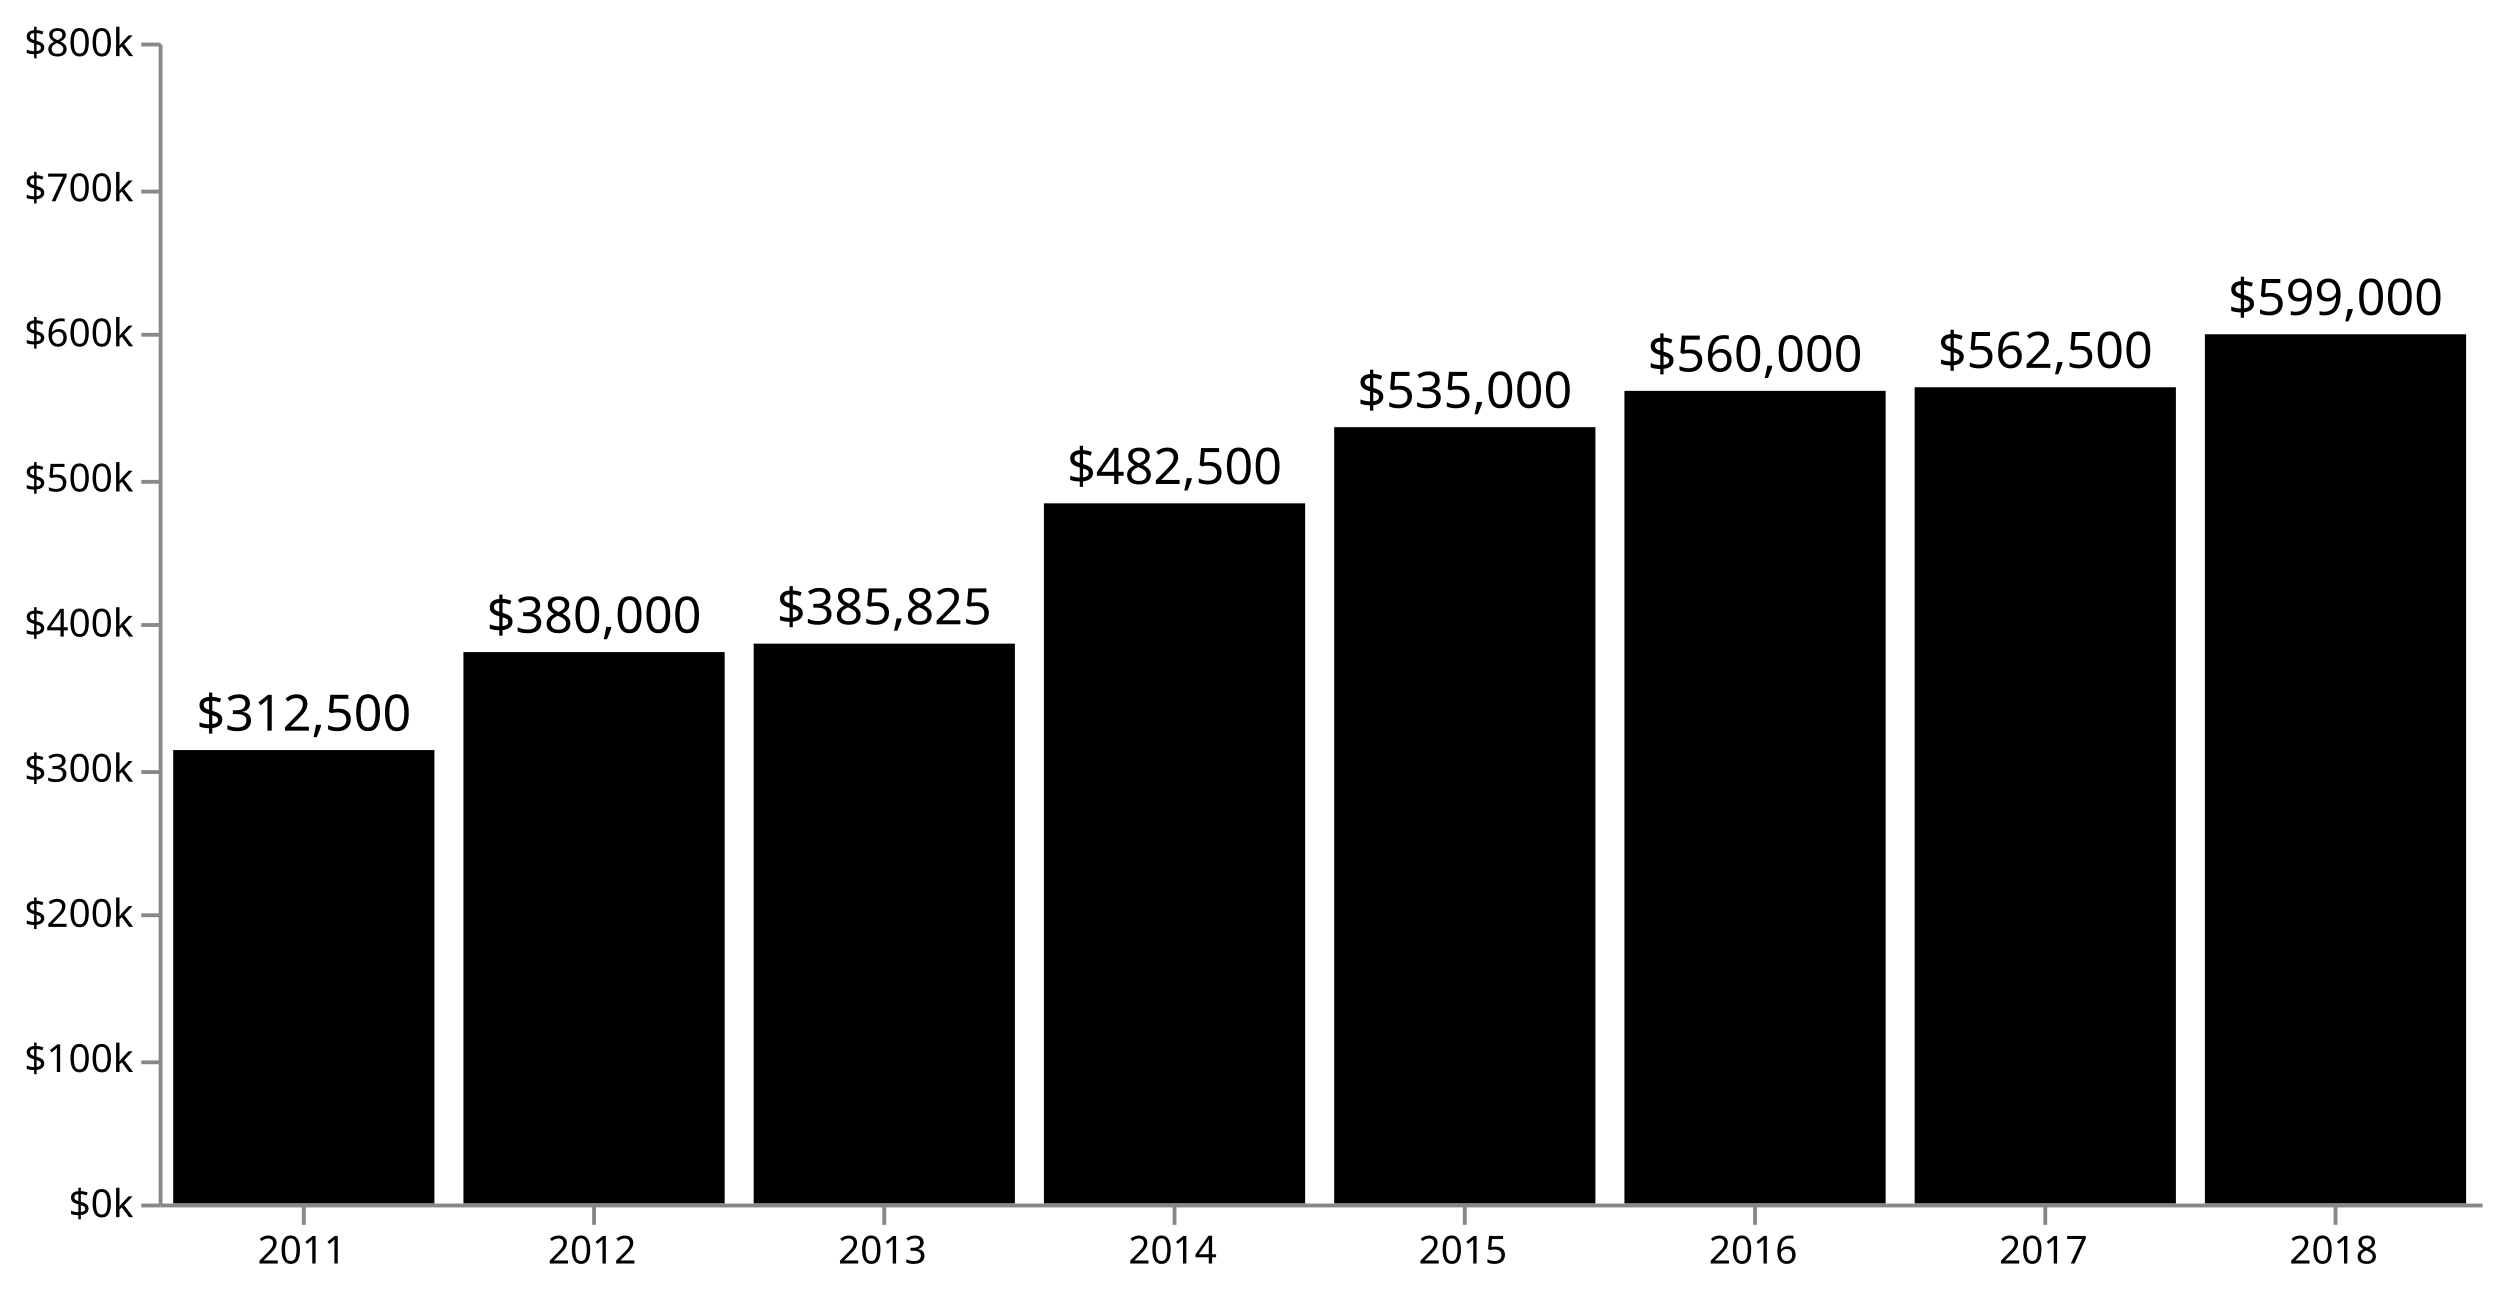
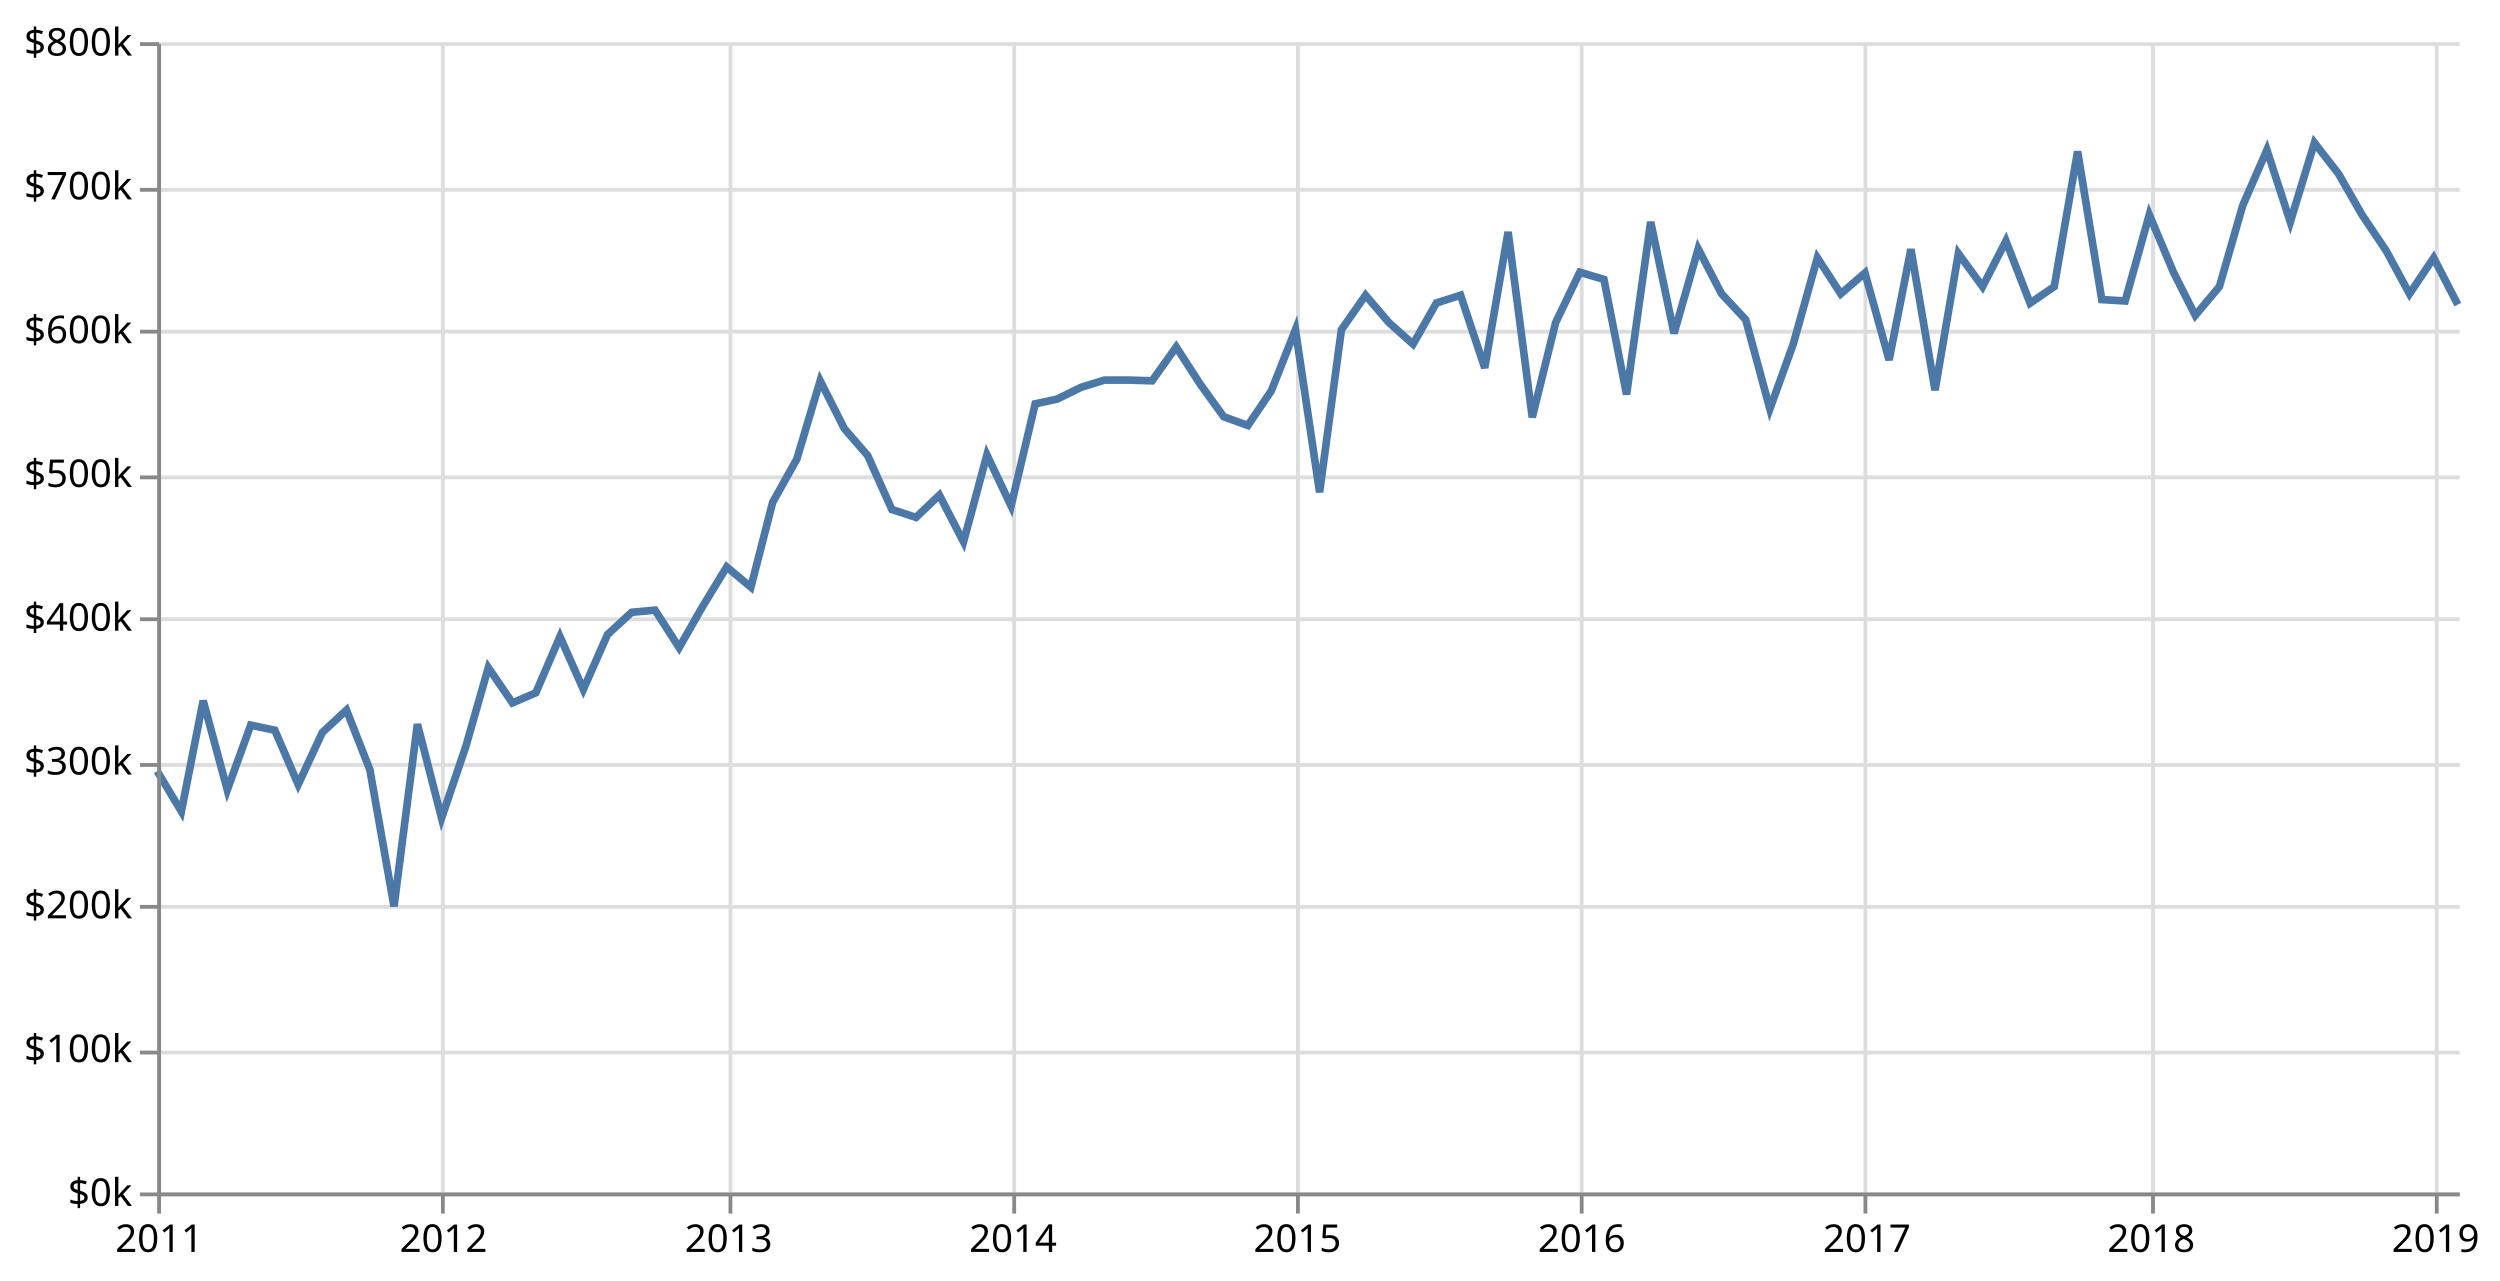
- <svg xmlns="http://www.w3.org/2000/svg" class="marks" width="646" height="334" viewBox="0 0 646 334" version="1.1">
+ <svg xmlns="http://www.w3.org/2000/svg" class="marks" width="652" height="334" viewBox="0 0 652 334" version="1.1">
  <g transform="translate(41,11)">
    <g class="mark-group role-frame root">
      <g transform="translate(0,0)">
        <path class="background" d="M0.5,0.5h600v300h-600Z" style="fill: none; stroke: #ddd; stroke-opacity: 0;" />
        <g>
-           <g class="mark-rect role-mark layer_0_marks">
-             <path d="M528.75,75.375h67.5v224.625h-67.5Z" style="fill: black;" />
-             <path d="M453.75,89.062h67.5v210.938h-67.5Z" style="fill: black;" />
-             <path d="M378.75,90h67.5v210h-67.5Z" style="fill: black;" />
-             <path d="M303.75,99.375h67.5v200.625h-67.5Z" style="fill: black;" />
-             <path d="M228.75,119.062h67.5v180.938h-67.5Z" style="fill: black;" />
-             <path d="M153.75,155.316h67.5v144.684h-67.5Z" style="fill: black;" />
-             <path d="M78.75,157.5h67.5v142.5h-67.5Z" style="fill: black;" />
-             <path d="M3.75,182.812h67.5v117.188h-67.5Z" style="fill: black;" />
+           <g class="mark-group role-axis">
+             <g transform="translate(0.5,300.5)">
+               <path class="background" d="M0,0h0v0h0Z" style="pointer-events: none; fill: none;" />
+               <g>
+                 <g class="mark-rule role-axis-grid" style="pointer-events: none;">
+                   <line transform="translate(0,-300)" x2="0" y2="300" style="fill: none; stroke: #ddd; stroke-width: 1; opacity: 1;" />
+                   <line transform="translate(74,-300)" x2="0" y2="300" style="fill: none; stroke: #ddd; stroke-width: 1; opacity: 1;" />
+                   <line transform="translate(149,-300)" x2="0" y2="300" style="fill: none; stroke: #ddd; stroke-width: 1; opacity: 1;" />
+                   <line transform="translate(223,-300)" x2="0" y2="300" style="fill: none; stroke: #ddd; stroke-width: 1; opacity: 1;" />
+                   <line transform="translate(297,-300)" x2="0" y2="300" style="fill: none; stroke: #ddd; stroke-width: 1; opacity: 1;" />
+                   <line transform="translate(371,-300)" x2="0" y2="300" style="fill: none; stroke: #ddd; stroke-width: 1; opacity: 1;" />
+                   <line transform="translate(445,-300)" x2="0" y2="300" style="fill: none; stroke: #ddd; stroke-width: 1; opacity: 1;" />
+                   <line transform="translate(520,-300)" x2="0" y2="300" style="fill: none; stroke: #ddd; stroke-width: 1; opacity: 1;" />
+                   <line transform="translate(594,-300)" x2="0" y2="300" style="fill: none; stroke: #ddd; stroke-width: 1; opacity: 1;" />
+                 </g>
+               </g>
+             </g>
          </g>
-           <g class="mark-text role-mark layer_1_marks">
-             <text text-anchor="middle" transform="translate(562.5,70.375)" style="font: 13px sans-serif; fill: black;">$599,000</text>
-             <text text-anchor="middle" transform="translate(487.5,84.0625)" style="font: 13px sans-serif; fill: black;">$562,500</text>
-             <text text-anchor="middle" transform="translate(412.5,85)" style="font: 13px sans-serif; fill: black;">$560,000</text>
-             <text text-anchor="middle" transform="translate(337.5,94.375)" style="font: 13px sans-serif; fill: black;">$535,000</text>
-             <text text-anchor="middle" transform="translate(262.5,114.0625)" style="font: 13px sans-serif; fill: black;">$482,500</text>
-             <text text-anchor="middle" transform="translate(187.5,150.3156)" style="font: 13px sans-serif; fill: black;">$385,825</text>
-             <text text-anchor="middle" transform="translate(112.5,152.5)" style="font: 13px sans-serif; fill: black;">$380,000</text>
-             <text text-anchor="middle" transform="translate(37.5,177.8125)" style="font: 13px sans-serif; fill: black;">$312,500</text>
+           <g class="mark-group role-axis">
+             <g transform="translate(0.5,0.5)">
+               <path class="background" d="M0,0h0v0h0Z" style="pointer-events: none; fill: none;" />
+               <g>
+                 <g class="mark-rule role-axis-grid" style="pointer-events: none;">
+                   <line transform="translate(0,300)" x2="600" y2="0" style="fill: none; stroke: #ddd; stroke-width: 1; opacity: 1;" />
+                   <line transform="translate(0,263)" x2="600" y2="0" style="fill: none; stroke: #ddd; stroke-width: 1; opacity: 1;" />
+                   <line transform="translate(0,225)" x2="600" y2="0" style="fill: none; stroke: #ddd; stroke-width: 1; opacity: 1;" />
+                   <line transform="translate(0,188)" x2="600" y2="0" style="fill: none; stroke: #ddd; stroke-width: 1; opacity: 1;" />
+                   <line transform="translate(0,150)" x2="600" y2="0" style="fill: none; stroke: #ddd; stroke-width: 1; opacity: 1;" />
+                   <line transform="translate(0,113)" x2="600" y2="0" style="fill: none; stroke: #ddd; stroke-width: 1; opacity: 1;" />
+                   <line transform="translate(0,75)" x2="600" y2="0" style="fill: none; stroke: #ddd; stroke-width: 1; opacity: 1;" />
+                   <line transform="translate(0,38)" x2="600" y2="0" style="fill: none; stroke: #ddd; stroke-width: 1; opacity: 1;" />
+                   <line transform="translate(0,0)" x2="600" y2="0" style="fill: none; stroke: #ddd; stroke-width: 1; opacity: 1;" />
+                 </g>
+               </g>
+             </g>
+           </g>
+           <g class="mark-line role-mark marks">
+             <path d="M600,68.438L593.701,56.25L587.403,65.625L581.299,54.375L575,45L568.905,34.352L562.606,26.25L556.307,46.875L550.212,28.125L543.913,42.562L537.817,63.75L531.527,71.25L525.838,60L519.539,45L513.241,67.5L507.137,67.125L500.838,28.5L494.743,63.75L488.444,68.063L482.145,51.844L476.05,63.75L469.751,55.125L463.656,90.75L457.365,54L451.676,82.875L445.378,60.188L439.079,65.625L432.975,56.25L426.676,78.75L420.581,95.625L414.282,72.375L407.983,65.625L401.888,53.906L395.589,75.938L389.494,46.875L383.204,91.875L377.311,61.875L371.013,60L364.714,73.125L358.61,97.838L352.311,49.5L346.216,84.938L339.917,66L333.618,68.016L327.523,78.75L321.224,73.125L315.129,66L308.838,75L303.149,117.375L296.851,75L290.552,90.938L284.448,99.959L278.149,97.688L272.054,89.25L265.755,79.5L259.456,88.313L253.361,88.125L247.062,88.125L240.967,90L234.677,93.094L228.987,94.312L222.689,120.938L216.39,107.646L210.286,130.312L203.987,118.125L197.892,123.938L191.593,121.875L185.295,107.812L179.199,100.781L172.9,88.313L166.805,108.75L160.515,120L154.826,142.125L148.527,136.875L142.228,147.188L136.124,157.894L129.826,148.125L123.73,148.688L117.431,154.5L111.133,168.787L105.037,155.025L98.739,169.688L92.643,172.312L86.353,163.125L80.461,183.769L74.162,202.331L67.863,177.868L61.759,225.375L55.461,189.75L49.365,174.188L43.066,180.019L36.768,193.594L30.672,179.438L24.374,178.125L18.278,195L11.988,171.75L6.299,200.625L0,190.125" style="fill: none; stroke: #4c78a8; stroke-width: 2;" />
          </g>
          <g class="mark-group role-axis">
            <g transform="translate(0.5,300.5)">
              <path class="background" d="M0,0h0v0h0Z" style="pointer-events: none; fill: none;" />
              <g>
                <g class="mark-rule role-axis-tick" style="pointer-events: none;">
-                   <line transform="translate(37,0)" x2="0" y2="5" style="fill: none; stroke: #888; stroke-width: 1; opacity: 1;" />
-                   <line transform="translate(112,0)" x2="0" y2="5" style="fill: none; stroke: #888; stroke-width: 1; opacity: 1;" />
-                   <line transform="translate(187,0)" x2="0" y2="5" style="fill: none; stroke: #888; stroke-width: 1; opacity: 1;" />
-                   <line transform="translate(262,0)" x2="0" y2="5" style="fill: none; stroke: #888; stroke-width: 1; opacity: 1;" />
-                   <line transform="translate(337,0)" x2="0" y2="5" style="fill: none; stroke: #888; stroke-width: 1; opacity: 1;" />
-                   <line transform="translate(412,0)" x2="0" y2="5" style="fill: none; stroke: #888; stroke-width: 1; opacity: 1;" />
-                   <line transform="translate(487,0)" x2="0" y2="5" style="fill: none; stroke: #888; stroke-width: 1; opacity: 1;" />
-                   <line transform="translate(562,0)" x2="0" y2="5" style="fill: none; stroke: #888; stroke-width: 1; opacity: 1;" />
+                   <line transform="translate(0,0)" x2="0" y2="5" style="fill: none; stroke: #888; stroke-width: 1; opacity: 1;" />
+                   <line transform="translate(74,0)" x2="0" y2="5" style="fill: none; stroke: #888; stroke-width: 1; opacity: 1;" />
+                   <line transform="translate(149,0)" x2="0" y2="5" style="fill: none; stroke: #888; stroke-width: 1; opacity: 1;" />
+                   <line transform="translate(223,0)" x2="0" y2="5" style="fill: none; stroke: #888; stroke-width: 1; opacity: 1;" />
+                   <line transform="translate(297,0)" x2="0" y2="5" style="fill: none; stroke: #888; stroke-width: 1; opacity: 1;" />
+                   <line transform="translate(371,0)" x2="0" y2="5" style="fill: none; stroke: #888; stroke-width: 1; opacity: 1;" />
+                   <line transform="translate(445,0)" x2="0" y2="5" style="fill: none; stroke: #888; stroke-width: 1; opacity: 1;" />
+                   <line transform="translate(520,0)" x2="0" y2="5" style="fill: none; stroke: #888; stroke-width: 1; opacity: 1;" />
+                   <line transform="translate(594,0)" x2="0" y2="5" style="fill: none; stroke: #888; stroke-width: 1; opacity: 1;" />
                </g>
                <g class="mark-text role-axis-label" style="pointer-events: none;">
-                   <text text-anchor="middle" transform="translate(36.5,15)" style="font: 10px sans-serif; fill: #000; opacity: 1;">2011</text>
-                   <text text-anchor="middle" transform="translate(111.5,15)" style="font: 10px sans-serif; fill: #000; opacity: 1;">2012</text>
-                   <text text-anchor="middle" transform="translate(186.5,15)" style="font: 10px sans-serif; fill: #000; opacity: 1;">2013</text>
-                   <text text-anchor="middle" transform="translate(261.5,15)" style="font: 10px sans-serif; fill: #000; opacity: 1;">2014</text>
-                   <text text-anchor="middle" transform="translate(336.5,15)" style="font: 10px sans-serif; fill: #000; opacity: 1;">2015</text>
-                   <text text-anchor="middle" transform="translate(411.5,15)" style="font: 10px sans-serif; fill: #000; opacity: 1;">2016</text>
-                   <text text-anchor="middle" transform="translate(486.5,15)" style="font: 10px sans-serif; fill: #000; opacity: 1;">2017</text>
-                   <text text-anchor="middle" transform="translate(561.5,15)" style="font: 10px sans-serif; fill: #000; opacity: 1;">2018</text>
+                   <text text-anchor="middle" transform="translate(0,15)" style="font: 10px sans-serif; fill: #000; opacity: 1;">2011</text>
+                   <text text-anchor="middle" transform="translate(74.16187,15)" style="font: 10px sans-serif; fill: #000; opacity: 1;">2012</text>
+                   <text text-anchor="middle" transform="translate(148.5269,15)" style="font: 10px sans-serif; fill: #000; opacity: 1;">2013</text>
+                   <text text-anchor="middle" transform="translate(222.6888,15)" style="font: 10px sans-serif; fill: #000; opacity: 1;">2014</text>
+                   <text text-anchor="middle" transform="translate(296.8507,15)" style="font: 10px sans-serif; fill: #000; opacity: 1;">2015</text>
+                   <text text-anchor="middle" transform="translate(371.0125,15)" style="font: 10px sans-serif; fill: #000; opacity: 1;">2016</text>
+                   <text text-anchor="middle" transform="translate(445.3776,15)" style="font: 10px sans-serif; fill: #000; opacity: 1;">2017</text>
+                   <text text-anchor="middle" transform="translate(519.5395,15)" style="font: 10px sans-serif; fill: #000; opacity: 1;">2018</text>
+                   <text text-anchor="middle" transform="translate(593.7013,15)" style="font: 10px sans-serif; fill: #000; opacity: 1;">2019</text>
                </g>
                <g class="mark-rule role-axis-domain" style="pointer-events: none;">
                  <line transform="translate(0,0)" x2="600" y2="0" style="fill: none; stroke: #888; stroke-width: 1; opacity: 1;" />
                </g>
              </g>
            </g>
          </g>
          <g class="mark-group role-axis">
            <g transform="translate(0.5,0.5)">
              <path class="background" d="M0,0h0v0h0Z" style="pointer-events: none; fill: none;" />
              <g>
                <g class="mark-rule role-axis-tick" style="pointer-events: none;">
                  <line transform="translate(0,300)" x2="-5" y2="0" style="fill: none; stroke: #888; stroke-width: 1; opacity: 1;" />
                  <line transform="translate(0,263)" x2="-5" y2="0" style="fill: none; stroke: #888; stroke-width: 1; opacity: 1;" />
                  <line transform="translate(0,225)" x2="-5" y2="0" style="fill: none; stroke: #888; stroke-width: 1; opacity: 1;" />
                  <line transform="translate(0,188)" x2="-5" y2="0" style="fill: none; stroke: #888; stroke-width: 1; opacity: 1;" />
                  <line transform="translate(0,150)" x2="-5" y2="0" style="fill: none; stroke: #888; stroke-width: 1; opacity: 1;" />
                  <line transform="translate(0,113)" x2="-5" y2="0" style="fill: none; stroke: #888; stroke-width: 1; opacity: 1;" />
                  <line transform="translate(0,75)" x2="-5" y2="0" style="fill: none; stroke: #888; stroke-width: 1; opacity: 1;" />
                  <line transform="translate(0,38)" x2="-5" y2="0" style="fill: none; stroke: #888; stroke-width: 1; opacity: 1;" />
                  <line transform="translate(0,0)" x2="-5" y2="0" style="fill: none; stroke: #888; stroke-width: 1; opacity: 1;" />
                </g>
                <g class="mark-text role-axis-label" style="pointer-events: none;">
                  <text text-anchor="end" transform="translate(-7,303)" style="font: 10px sans-serif; fill: #000; opacity: 1;">$0k</text>
                  <text text-anchor="end" transform="translate(-7,265.5)" style="font: 10px sans-serif; fill: #000; opacity: 1;">$100k</text>
                  <text text-anchor="end" transform="translate(-7,228)" style="font: 10px sans-serif; fill: #000; opacity: 1;">$200k</text>
                  <text text-anchor="end" transform="translate(-7,190.5)" style="font: 10px sans-serif; fill: #000; opacity: 1;">$300k</text>
                  <text text-anchor="end" transform="translate(-7,153)" style="font: 10px sans-serif; fill: #000; opacity: 1;">$400k</text>
                  <text text-anchor="end" transform="translate(-7,115.5)" style="font: 10px sans-serif; fill: #000; opacity: 1;">$500k</text>
                  <text text-anchor="end" transform="translate(-7,78)" style="font: 10px sans-serif; fill: #000; opacity: 1;">$600k</text>
                  <text text-anchor="end" transform="translate(-7,40.5)" style="font: 10px sans-serif; fill: #000; opacity: 1;">$700k</text>
                  <text text-anchor="end" transform="translate(-7,3)" style="font: 10px sans-serif; fill: #000; opacity: 1;">$800k</text>
                </g>
                <g class="mark-rule role-axis-domain" style="pointer-events: none;">
                  <line transform="translate(0,300)" x2="0" y2="-300" style="fill: none; stroke: #888; stroke-width: 1; opacity: 1;" />
                </g>
              </g>
            </g>
          </g>
        </g>
      </g>
    </g>
  </g>
</svg>
